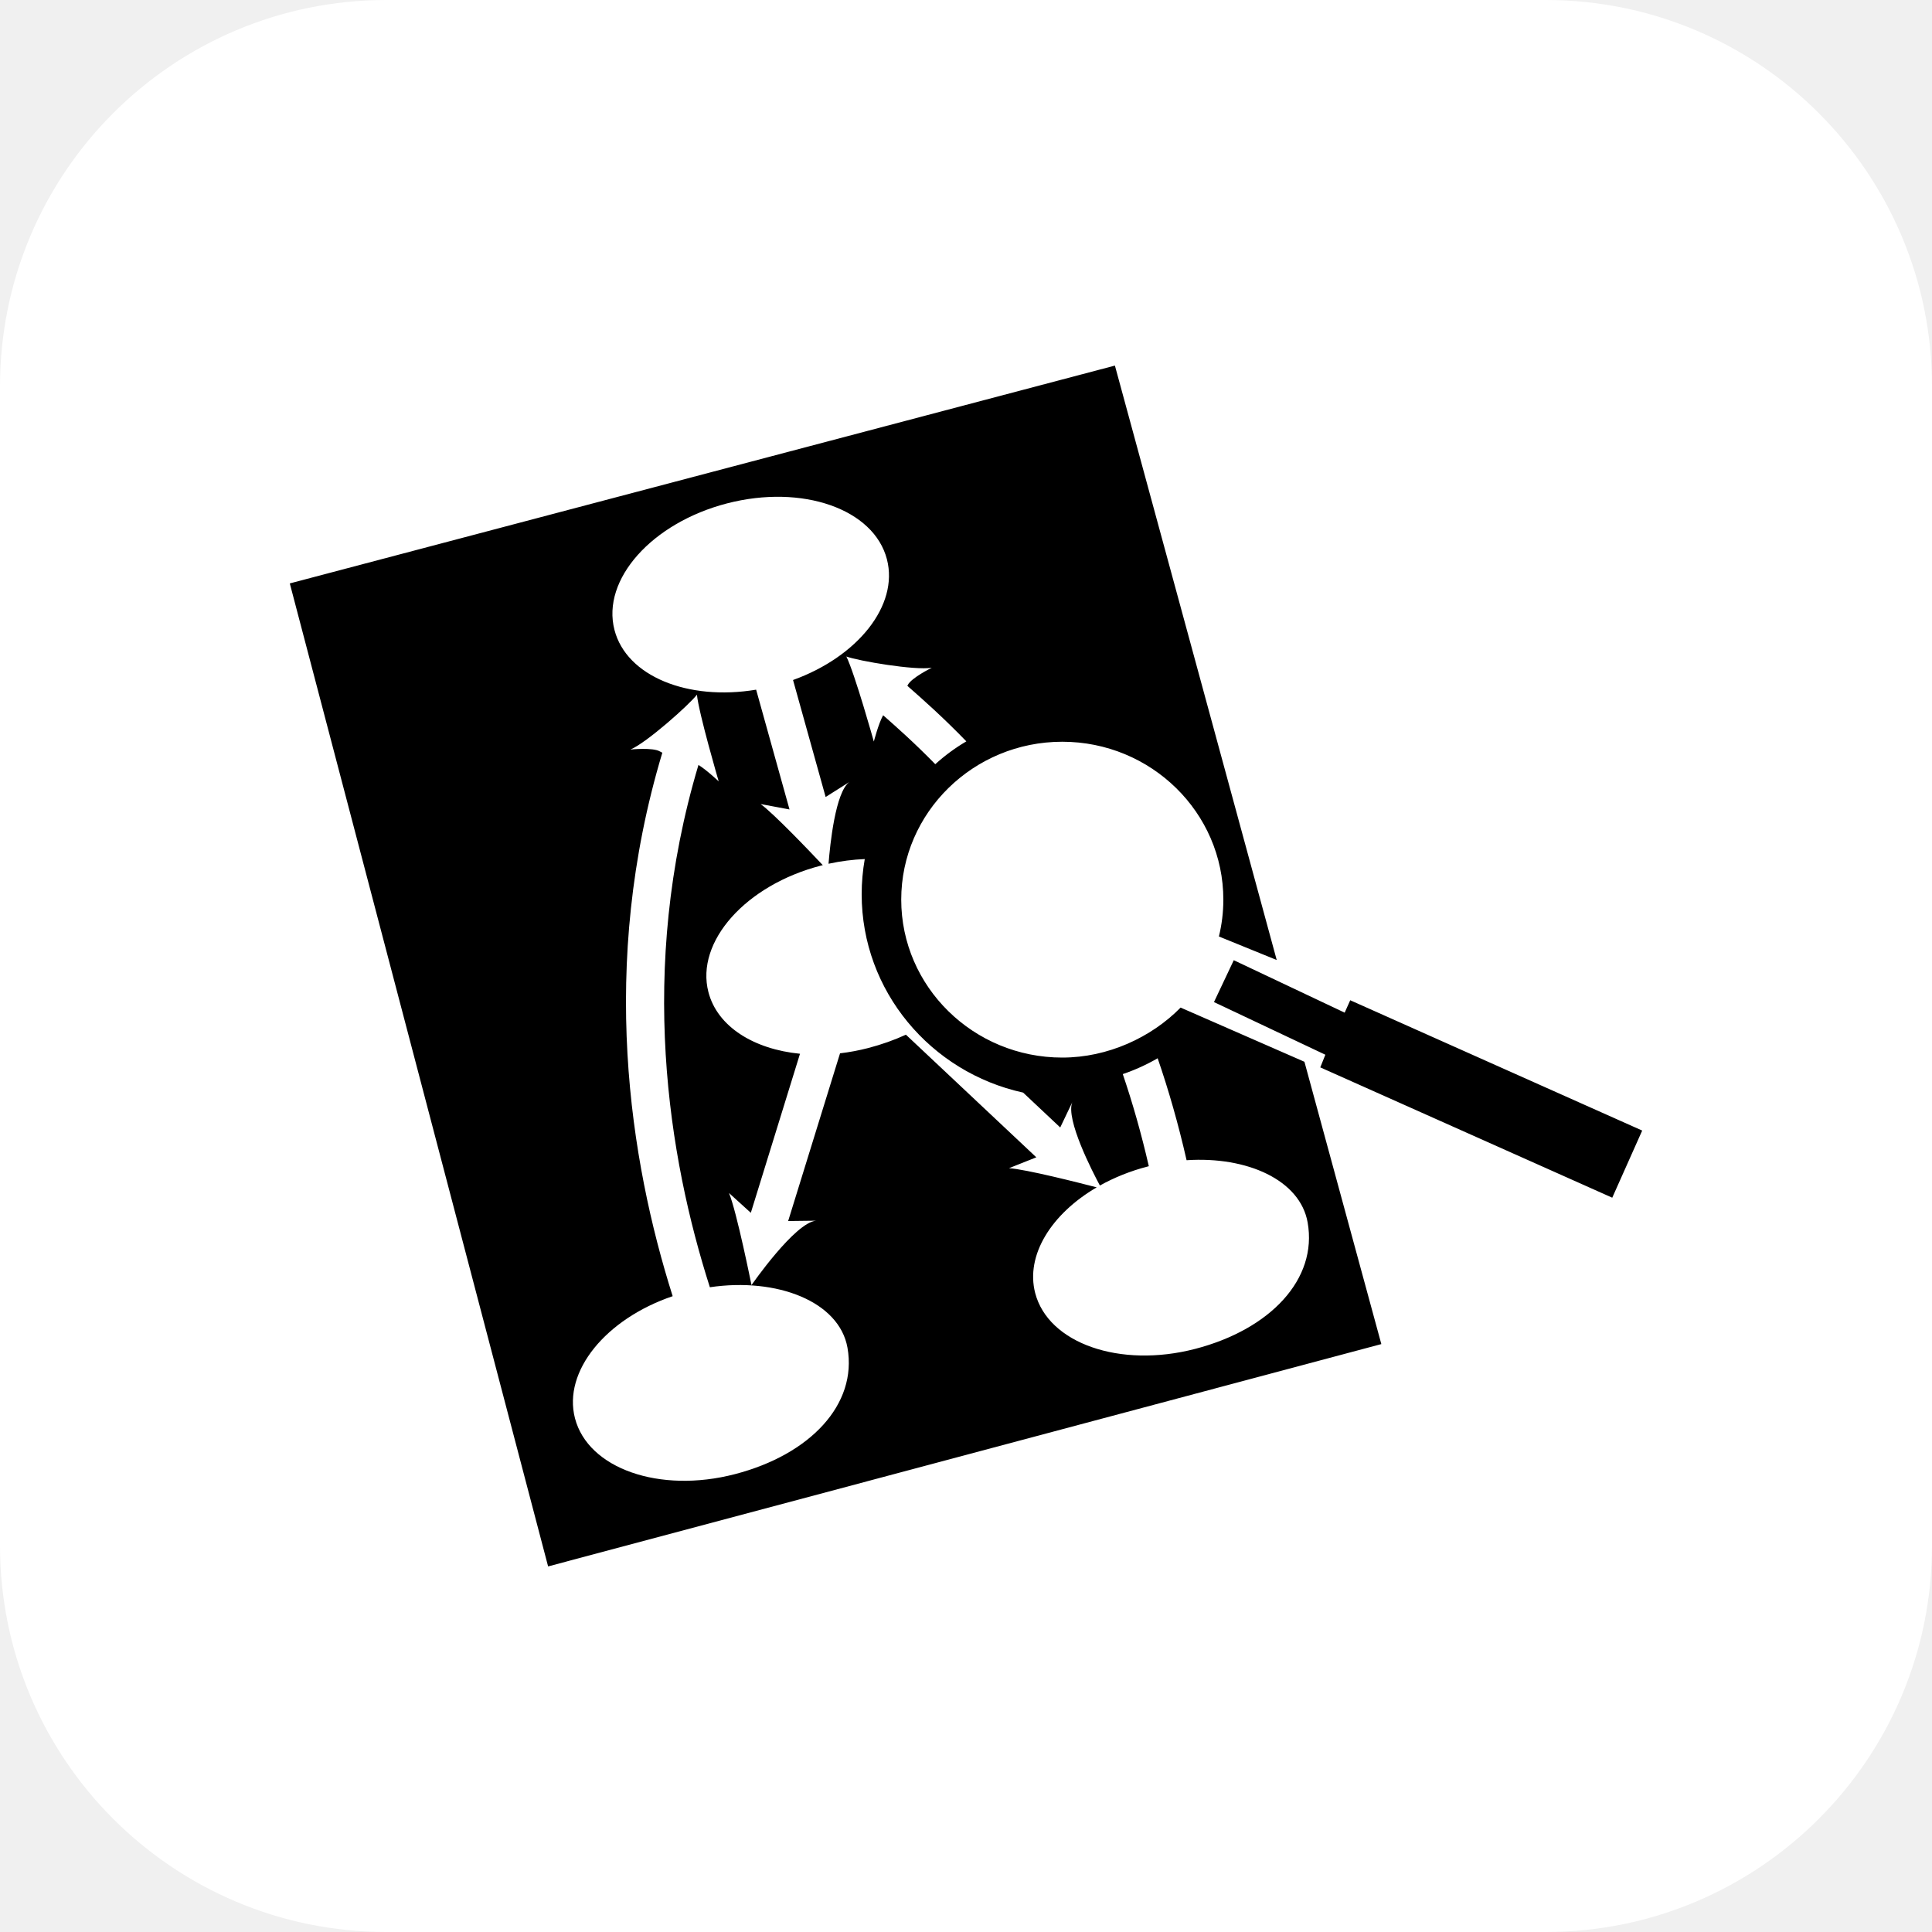
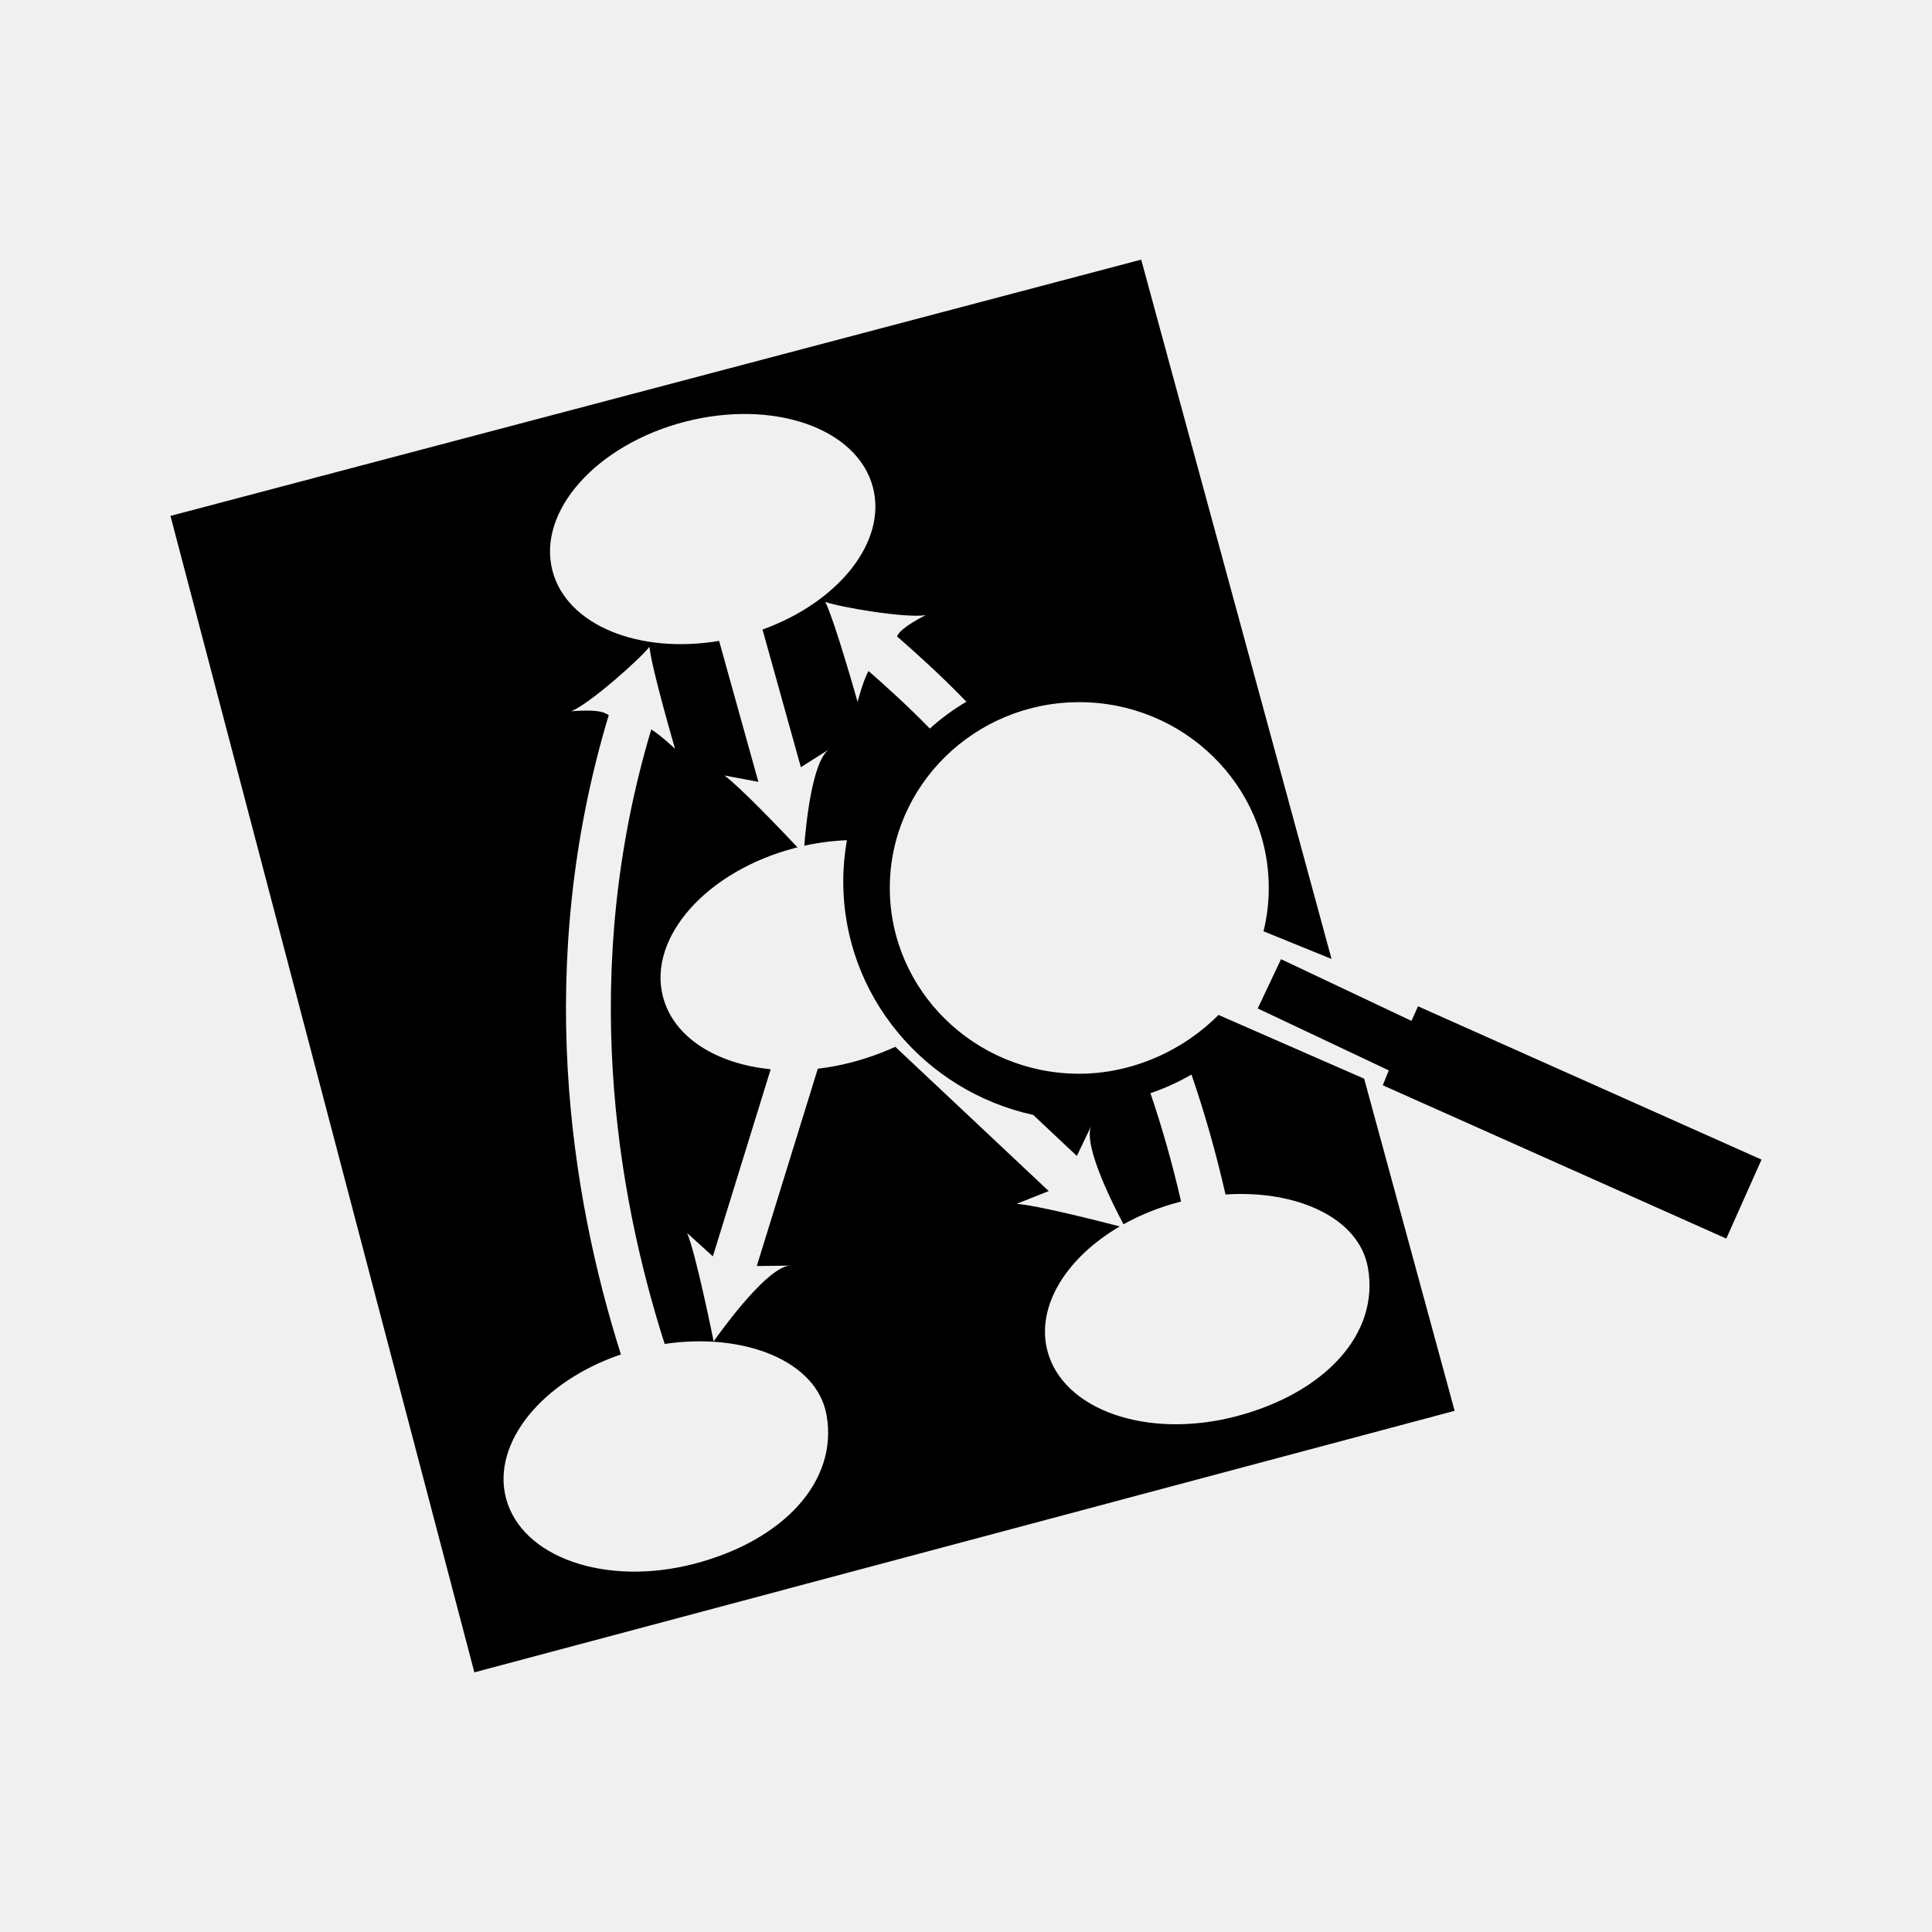
- <svg xmlns="http://www.w3.org/2000/svg" width="40" height="40" viewBox="0 0 40 40" fill="none">
-   <rect width="40" height="40" rx="8" fill="white" />
+ <svg xmlns="http://www.w3.org/2000/svg" width="20" height="20" viewBox="3 3 34 34" fill="none">
  <path d="M26.433 19.876L23.083 7.569L6 12.079L11.348 32.431L28.599 27.828L27.007 21.983L24.443 20.861C23.836 21.479 22.935 21.896 21.993 21.896C20.154 21.896 18.659 20.429 18.659 18.626C18.659 16.823 20.154 15.357 21.993 15.357C23.832 15.357 25.328 16.823 25.328 18.626C25.328 18.889 25.296 19.144 25.236 19.389L26.433 19.876L26.433 19.876ZM19.292 13.825C19.292 13.825 18.87 14.031 18.794 14.183C18.792 14.188 18.788 14.194 18.786 14.199C18.798 14.21 18.81 14.22 18.823 14.232C19.1 14.476 19.517 14.843 20.007 15.349C19.776 15.485 19.561 15.643 19.364 15.822C18.926 15.374 18.554 15.046 18.302 14.824C18.295 14.819 18.29 14.814 18.284 14.809C18.187 14.982 18.092 15.353 18.092 15.353C18.092 15.353 17.698 13.948 17.523 13.592C17.771 13.684 18.939 13.884 19.292 13.825L19.292 13.825ZM15.214 30.521C13.657 30.925 12.175 30.407 11.904 29.363C11.652 28.391 12.543 27.306 13.927 26.836C13.043 24.045 12.386 19.994 13.713 15.584C13.695 15.575 13.679 15.567 13.665 15.559C13.52 15.47 13.053 15.518 13.053 15.518C13.383 15.381 14.268 14.593 14.429 14.383C14.47 14.778 14.88 16.178 14.88 16.178C14.88 16.178 14.635 15.945 14.461 15.837C13.193 20.075 13.841 23.975 14.697 26.651C16.089 26.445 17.375 26.946 17.546 27.902C17.755 29.078 16.772 30.117 15.214 30.521ZM24.742 27.928C23.185 28.331 21.703 27.813 21.432 26.77C21.23 25.987 21.767 25.132 22.706 24.583C22.361 24.493 21.236 24.207 20.89 24.186L21.456 23.961L18.756 21.422C18.517 21.532 18.256 21.625 17.977 21.698C17.78 21.749 17.584 21.785 17.392 21.808L16.318 25.28L16.899 25.273C16.461 25.304 15.559 26.607 15.559 26.607C15.559 26.607 15.252 25.079 15.093 24.7L15.545 25.11L16.563 21.817C15.606 21.723 14.852 21.255 14.667 20.54C14.396 19.497 15.44 18.324 16.998 17.921C17.01 17.917 17.023 17.915 17.035 17.912C16.756 17.616 16.016 16.841 15.748 16.647L16.346 16.759L15.655 14.279C14.242 14.515 12.97 14.001 12.722 13.042C12.451 11.999 13.495 10.826 15.053 10.422C16.611 10.019 18.093 10.537 18.363 11.58C18.61 12.534 17.758 13.596 16.419 14.079L17.094 16.501L17.586 16.19C17.296 16.398 17.185 17.487 17.154 17.883C17.407 17.828 17.659 17.796 17.904 17.786C17.862 18.024 17.84 18.267 17.84 18.514C17.84 20.521 19.273 22.203 21.183 22.621L21.951 23.343L22.201 22.819C22.057 23.173 22.624 24.269 22.772 24.545C23.068 24.38 23.402 24.244 23.763 24.151C23.771 24.149 23.778 24.147 23.785 24.145C23.63 23.468 23.448 22.833 23.246 22.238C23.5 22.152 23.741 22.042 23.968 21.91C24.194 22.567 24.396 23.269 24.567 24.021C25.822 23.938 26.917 24.431 27.073 25.308C27.283 26.484 26.3 27.524 24.742 27.928L24.742 27.928ZM27.955 20.709L27.84 20.966L25.544 19.88L25.134 20.747L27.44 21.837L27.335 22.099L33.38 24.797L34 23.407L27.955 20.709V20.709Z" fill="black" />
</svg>
